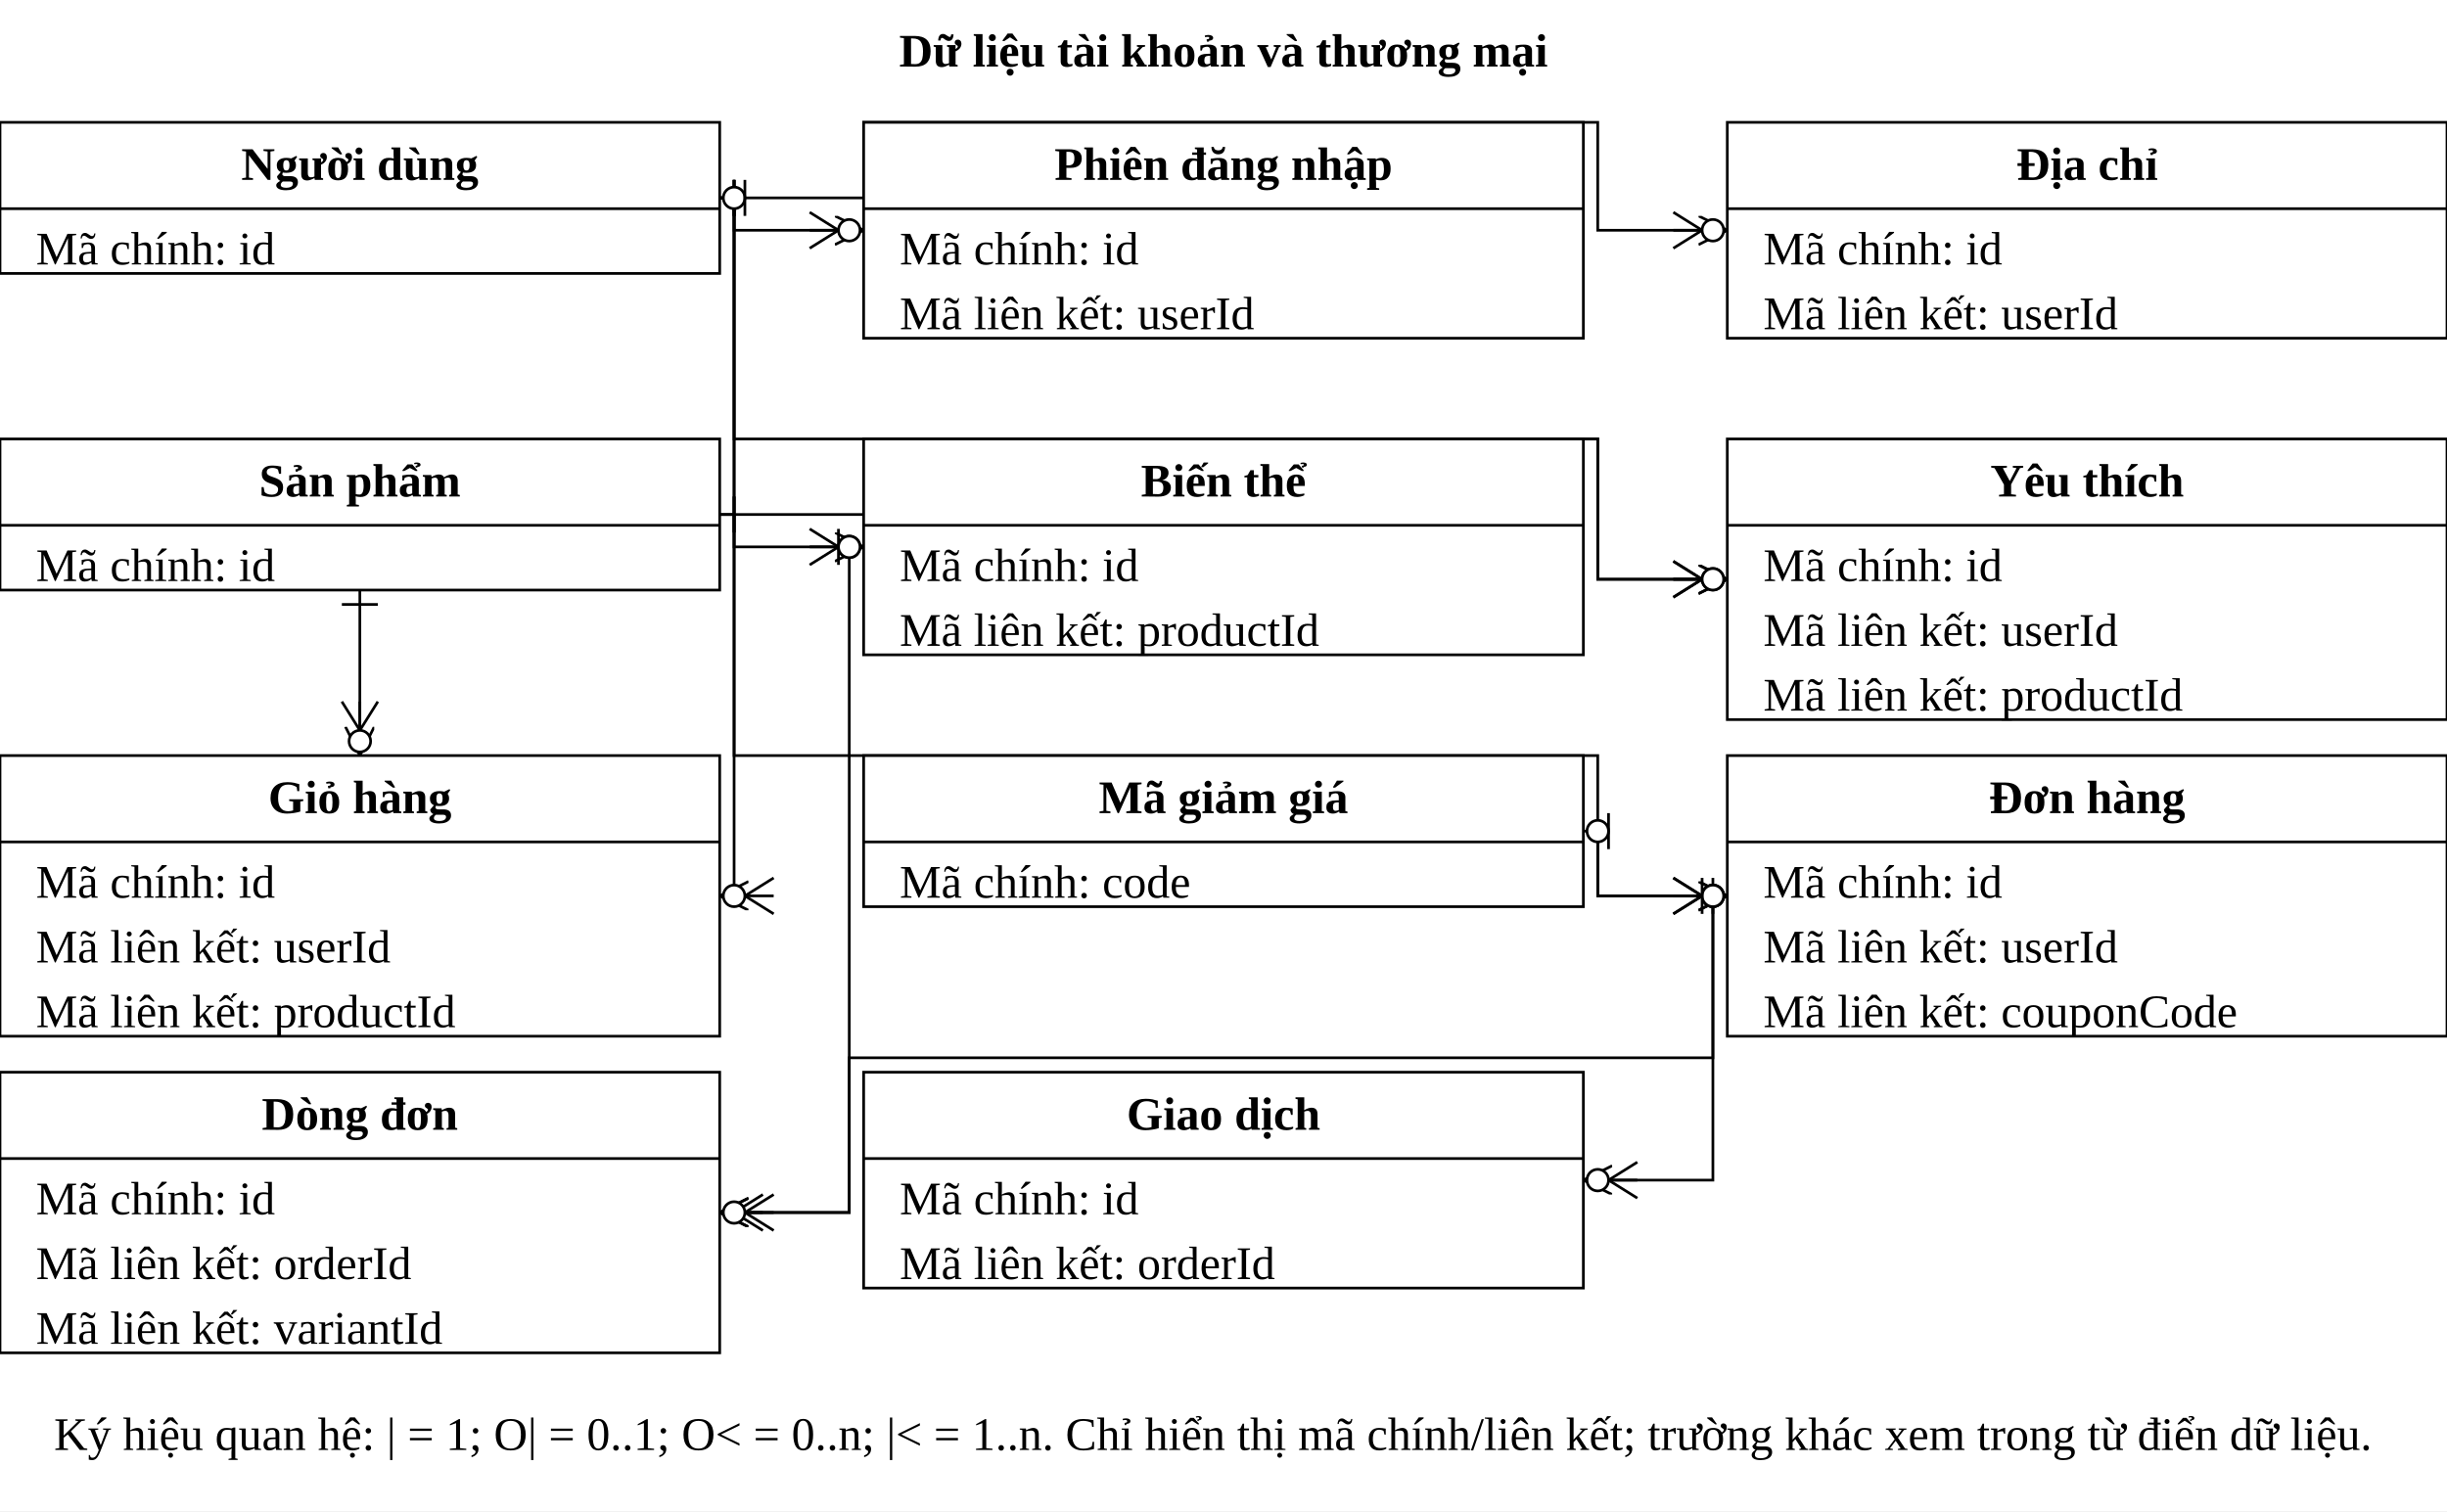
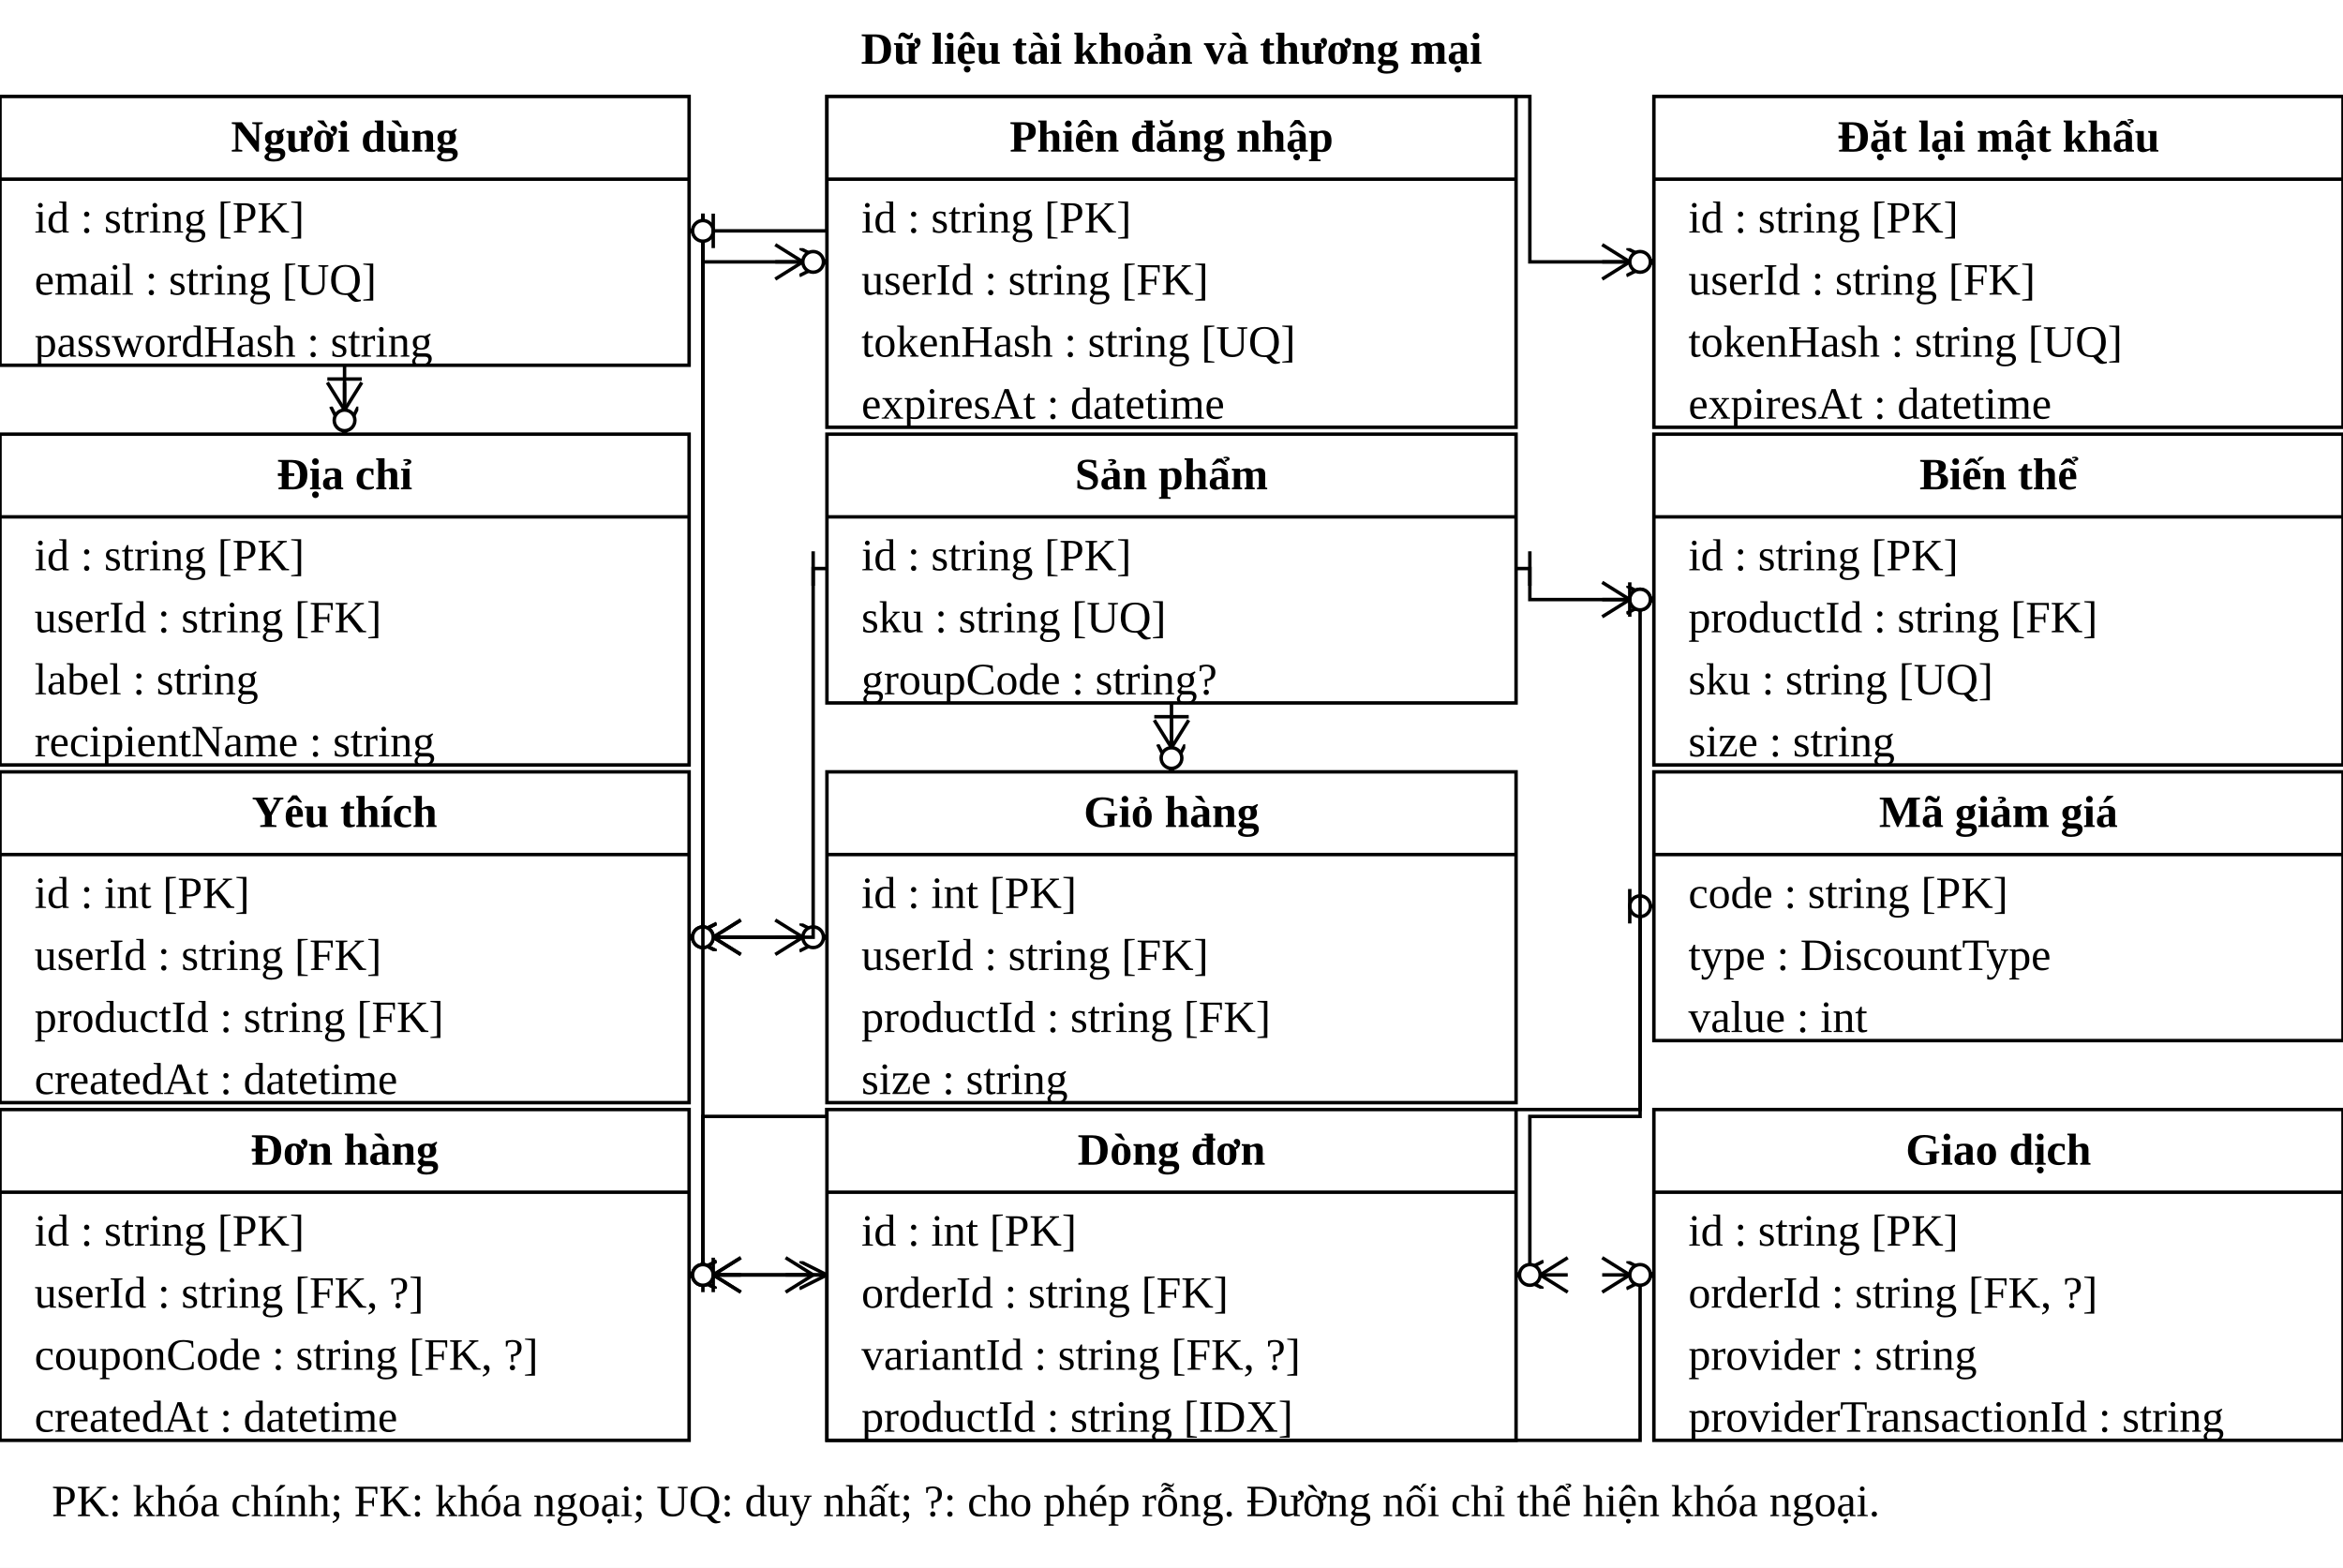
- <svg xmlns="http://www.w3.org/2000/svg" width="680" height="420" viewBox="0 0 680 420">
+ <svg xmlns="http://www.w3.org/2000/svg" width="680" height="455" viewBox="0 0 680 455">
  <rect width="100%" height="100%" fill="white" />
  <defs>
    <marker id="filled" viewBox="0 0 9 9" refX="8" refY="4" markerWidth="9" markerHeight="9" orient="auto" markerUnits="userSpaceOnUse">
-       <path d="M 0 0 L 8 4 L 0 8 Z" fill="black" stroke="black" stroke-width=".75" />
+       <path d="M 0 0 L 8 4 L 0 8 Z" fill="black" stroke="black" stroke-width="1.0" />
    </marker>
    <marker id="open" viewBox="0 0 9 9" refX="8" refY="4" markerWidth="9" markerHeight="9" orient="auto" markerUnits="userSpaceOnUse">
-       <path d="M 0 0 L 8 4 L 0 8" fill="none" stroke="black" stroke-width=".75" />
+       <path d="M 0 0 L 8 4 L 0 8" fill="none" stroke="black" stroke-width="1.0" />
    </marker>
    <marker id="triangle" viewBox="0 0 9 9" refX="8" refY="4" markerWidth="9" markerHeight="9" orient="auto" markerUnits="userSpaceOnUse">
-       <path d="M 0 0 L 8 4 L 0 8 Z" fill="white" stroke="black" stroke-width=".75" />
+       <path d="M 0 0 L 8 4 L 0 8 Z" fill="white" stroke="black" stroke-width="1.0" />
    </marker>
  </defs>
-   <polyline stroke="black" stroke-width=".75" fill="none" points="200,55.0 204,55.0 204,64.0 236,64.0 240,64.0" marker-end="url(#open)" />
-   <polyline stroke="black" stroke-width=".75" fill="none" points="204,50.0 204,60.0" />
-   <ellipse stroke="black" stroke-width=".75" fill="white" cx="236.0" cy="64.0" rx="3.0" ry="3.0" />
-   <polyline stroke="black" stroke-width=".75" fill="none" points="233,64.0 225,59.0" />
-   <polyline stroke="black" stroke-width=".75" fill="none" points="233,64.0 225,64.0" />
-   <polyline stroke="black" stroke-width=".75" fill="none" points="233,64.0 225,69.0" />
-   <polyline stroke="black" stroke-width=".75" fill="none" points="200,55.0 204,55.0 240,55.0 240,34 444,34 444,64.0 476,64.0 480,64.0" marker-end="url(#open)" />
-   <polyline stroke="black" stroke-width=".75" fill="none" points="204,50.0 204,60.0" />
-   <ellipse stroke="black" stroke-width=".75" fill="white" cx="476.0" cy="64.0" rx="3.0" ry="3.0" />
-   <polyline stroke="black" stroke-width=".75" fill="none" points="473,64.0 465,59.0" />
-   <polyline stroke="black" stroke-width=".75" fill="none" points="473,64.0 465,64.0" />
-   <polyline stroke="black" stroke-width=".75" fill="none" points="473,64.0 465,69.0" />
-   <polyline stroke="black" stroke-width=".75" fill="none" points="200,55.0 204,55.0 204,122 444,122 444,161.0 476,161.0 480,161.0" marker-end="url(#open)" />
-   <polyline stroke="black" stroke-width=".75" fill="none" points="204,50.0 204,60.0" />
-   <ellipse stroke="black" stroke-width=".75" fill="white" cx="476.0" cy="161.0" rx="3.0" ry="3.0" />
-   <polyline stroke="black" stroke-width=".75" fill="none" points="473,161.0 465,156.0" />
-   <polyline stroke="black" stroke-width=".75" fill="none" points="473,161.0 465,161.0" />
-   <polyline stroke="black" stroke-width=".75" fill="none" points="473,161.0 465,166.0" />
-   <polyline stroke="black" stroke-width=".75" fill="none" points="200,55.0 204,55.0 204,249.0 200,249.0" marker-end="url(#open)" />
-   <polyline stroke="black" stroke-width=".75" fill="none" points="204,50.0 204,60.0" />
-   <ellipse stroke="black" stroke-width=".75" fill="white" cx="204.0" cy="249.0" rx="3.0" ry="3.0" />
-   <polyline stroke="black" stroke-width=".75" fill="none" points="207,249.0 215,254.0" />
-   <polyline stroke="black" stroke-width=".75" fill="none" points="207,249.0 215,249.0" />
-   <polyline stroke="black" stroke-width=".75" fill="none" points="207,249.0 215,244.0" />
-   <polyline stroke="black" stroke-width=".75" fill="none" points="200,143.0 204,143.0 240,143.0 240,122 444,122 444,161.0 476,161.0 480,161.0" marker-end="url(#open)" />
-   <polyline stroke="black" stroke-width=".75" fill="none" points="204,138.0 204,148.0" />
-   <ellipse stroke="black" stroke-width=".75" fill="white" cx="476.0" cy="161.0" rx="3.0" ry="3.0" />
-   <polyline stroke="black" stroke-width=".75" fill="none" points="473,161.0 465,156.0" />
-   <polyline stroke="black" stroke-width=".75" fill="none" points="473,161.0 465,161.0" />
-   <polyline stroke="black" stroke-width=".75" fill="none" points="473,161.0 465,166.0" />
-   <polyline stroke="black" stroke-width=".75" fill="none" points="100.0,164 100.0,168 100.0,206 100.0,210" marker-end="url(#open)" />
-   <polyline stroke="black" stroke-width=".75" fill="none" points="105.0,168 95.0,168" />
-   <ellipse stroke="black" stroke-width=".75" fill="white" cx="100.0" cy="206.0" rx="3.0" ry="3.0" />
-   <polyline stroke="black" stroke-width=".75" fill="none" points="100.0,203 105.0,195" />
-   <polyline stroke="black" stroke-width=".75" fill="none" points="100.0,203 100.0,195" />
-   <polyline stroke="black" stroke-width=".75" fill="none" points="100.0,203 95.0,195" />
-   <polyline stroke="black" stroke-width=".75" fill="none" points="200,143.0 204,143.0 204,152.0 236,152.0 240,152.0" marker-end="url(#open)" />
-   <polyline stroke="black" stroke-width=".75" fill="none" points="204,138.0 204,148.0" />
-   <ellipse stroke="black" stroke-width=".75" fill="white" cx="236.0" cy="152.0" rx="3.0" ry="3.0" />
-   <polyline stroke="black" stroke-width=".75" fill="none" points="233,152.0 225,147.0" />
-   <polyline stroke="black" stroke-width=".75" fill="none" points="233,152.0 225,152.0" />
-   <polyline stroke="black" stroke-width=".75" fill="none" points="233,152.0 225,157.0" />
-   <polyline stroke="black" stroke-width=".75" fill="none" points="200,55.0 204,55.0 204,210 444,210 444,249.0 476,249.0 480,249.0" marker-end="url(#open)" />
-   <ellipse stroke="black" stroke-width=".75" fill="white" cx="204.0" cy="55.0" rx="3.0" ry="3.0" />
-   <polyline stroke="black" stroke-width=".75" fill="none" points="207,50.0 207,60.0" />
-   <ellipse stroke="black" stroke-width=".75" fill="white" cx="476.0" cy="249.0" rx="3.0" ry="3.0" />
-   <polyline stroke="black" stroke-width=".75" fill="none" points="473,249.0 465,244.0" />
-   <polyline stroke="black" stroke-width=".75" fill="none" points="473,249.0 465,249.0" />
-   <polyline stroke="black" stroke-width=".75" fill="none" points="473,249.0 465,254.0" />
-   <polyline stroke="black" stroke-width=".75" fill="none" points="440,231.0 444,231.0 444,249.0 476,249.0 480,249.0" marker-end="url(#open)" />
-   <ellipse stroke="black" stroke-width=".75" fill="white" cx="444.0" cy="231.0" rx="3.0" ry="3.0" />
-   <polyline stroke="black" stroke-width=".75" fill="none" points="447,226.0 447,236.0" />
-   <ellipse stroke="black" stroke-width=".75" fill="white" cx="476.0" cy="249.0" rx="3.0" ry="3.0" />
-   <polyline stroke="black" stroke-width=".75" fill="none" points="473,249.0 465,244.0" />
-   <polyline stroke="black" stroke-width=".75" fill="none" points="473,249.0 465,249.0" />
-   <polyline stroke="black" stroke-width=".75" fill="none" points="473,249.0 465,254.0" />
-   <polyline stroke="black" stroke-width=".75" fill="none" points="480,249.0 476,249.0 476,294 236,294 236,337.0 204,337.0 200,337.0" marker-end="url(#open)" />
-   <polyline stroke="black" stroke-width=".75" fill="none" points="476,254.0 476,244.0" />
-   <polyline stroke="black" stroke-width=".75" fill="none" points="204,337.0 212,342.0" />
-   <polyline stroke="black" stroke-width=".75" fill="none" points="204,337.0 212,337.0" />
-   <polyline stroke="black" stroke-width=".75" fill="none" points="204,337.0 212,332.0" />
-   <polyline stroke="black" stroke-width=".75" fill="none" points="240,152.0 236,152.0 236,337.0 204,337.0 200,337.0" marker-end="url(#open)" />
-   <ellipse stroke="black" stroke-width=".75" fill="white" cx="236.0" cy="152.0" rx="3.0" ry="3.0" />
-   <polyline stroke="black" stroke-width=".75" fill="none" points="233,157.0 233,147.0" />
-   <ellipse stroke="black" stroke-width=".75" fill="white" cx="204.0" cy="337.0" rx="3.0" ry="3.0" />
-   <polyline stroke="black" stroke-width=".75" fill="none" points="207,337.0 215,342.0" />
-   <polyline stroke="black" stroke-width=".75" fill="none" points="207,337.0 215,337.0" />
-   <polyline stroke="black" stroke-width=".75" fill="none" points="207,337.0 215,332.0" />
-   <polyline stroke="black" stroke-width=".75" fill="none" points="480,249.0 476,249.0 476,328.0 444,328.0 440,328.0" marker-end="url(#open)" />
-   <ellipse stroke="black" stroke-width=".75" fill="white" cx="476.0" cy="249.0" rx="3.0" ry="3.0" />
-   <polyline stroke="black" stroke-width=".75" fill="none" points="473,254.0 473,244.0" />
-   <ellipse stroke="black" stroke-width=".75" fill="white" cx="444.0" cy="328.0" rx="3.0" ry="3.0" />
-   <polyline stroke="black" stroke-width=".75" fill="none" points="447,328.0 455,333.0" />
-   <polyline stroke="black" stroke-width=".75" fill="none" points="447,328.0 455,328.0" />
-   <polyline stroke="black" stroke-width=".75" fill="none" points="447,328.0 455,323.0" />
+   <polyline stroke="black" stroke-width="1.0" fill="none" points="200,67.0 204,67.0 204,76.0 236,76.0 240,76.0" marker-end="url(#open)" />
+   <polyline stroke="black" stroke-width="1.0" fill="none" points="204,62.0 204,72.0" />
+   <ellipse stroke="black" stroke-width="1.0" fill="white" cx="236.0" cy="76.0" rx="3.0" ry="3.0" />
+   <polyline stroke="black" stroke-width="1.0" fill="none" points="233,76.0 225,71.0" />
+   <polyline stroke="black" stroke-width="1.0" fill="none" points="233,76.0 225,76.0" />
+   <polyline stroke="black" stroke-width="1.0" fill="none" points="233,76.0 225,81.0" />
+   <polyline stroke="black" stroke-width="1.0" fill="none" points="200,67.0 204,67.0 240,67.0 240,28 444,28 444,76.0 476,76.0 480,76.0" marker-end="url(#open)" />
+   <polyline stroke="black" stroke-width="1.0" fill="none" points="204,62.0 204,72.0" />
+   <ellipse stroke="black" stroke-width="1.0" fill="white" cx="476.0" cy="76.0" rx="3.0" ry="3.0" />
+   <polyline stroke="black" stroke-width="1.0" fill="none" points="473,76.0 465,71.0" />
+   <polyline stroke="black" stroke-width="1.0" fill="none" points="473,76.0 465,76.0" />
+   <polyline stroke="black" stroke-width="1.0" fill="none" points="473,76.0 465,81.0" />
+   <polyline stroke="black" stroke-width="1.0" fill="none" points="100.0,106 100.0,110 100.0,122 100.0,126" marker-end="url(#open)" />
+   <polyline stroke="black" stroke-width="1.0" fill="none" points="105.0,110 95.0,110" />
+   <ellipse stroke="black" stroke-width="1.0" fill="white" cx="100.0" cy="122.0" rx="3.0" ry="3.0" />
+   <polyline stroke="black" stroke-width="1.0" fill="none" points="100.0,119 105.0,111" />
+   <polyline stroke="black" stroke-width="1.0" fill="none" points="100.0,119 100.0,111" />
+   <polyline stroke="black" stroke-width="1.0" fill="none" points="100.0,119 95.0,111" />
+   <polyline stroke="black" stroke-width="1.0" fill="none" points="200,67.0 204,67.0 204,272.0 200,272.0" marker-end="url(#open)" />
+   <polyline stroke="black" stroke-width="1.0" fill="none" points="204,62.0 204,72.0" />
+   <ellipse stroke="black" stroke-width="1.0" fill="white" cx="204.0" cy="272.0" rx="3.0" ry="3.0" />
+   <polyline stroke="black" stroke-width="1.0" fill="none" points="207,272.0 215,277.0" />
+   <polyline stroke="black" stroke-width="1.0" fill="none" points="207,272.0 215,272.0" />
+   <polyline stroke="black" stroke-width="1.0" fill="none" points="207,272.0 215,267.0" />
+   <polyline stroke="black" stroke-width="1.0" fill="none" points="200,67.0 204,67.0 204,272.0 236,272.0 240,272.0" marker-end="url(#open)" />
+   <polyline stroke="black" stroke-width="1.0" fill="none" points="204,62.0 204,72.0" />
+   <ellipse stroke="black" stroke-width="1.0" fill="white" cx="236.0" cy="272.0" rx="3.0" ry="3.0" />
+   <polyline stroke="black" stroke-width="1.0" fill="none" points="233,272.0 225,267.0" />
+   <polyline stroke="black" stroke-width="1.0" fill="none" points="233,272.0 225,272.0" />
+   <polyline stroke="black" stroke-width="1.0" fill="none" points="233,272.0 225,277.0" />
+   <polyline stroke="black" stroke-width="1.0" fill="none" points="240,165.0 236,165.0 236,272.0 204,272.0 200,272.0" marker-end="url(#open)" />
+   <polyline stroke="black" stroke-width="1.0" fill="none" points="236,170.0 236,160.0" />
+   <ellipse stroke="black" stroke-width="1.0" fill="white" cx="204.0" cy="272.0" rx="3.0" ry="3.0" />
+   <polyline stroke="black" stroke-width="1.0" fill="none" points="207,272.0 215,277.0" />
+   <polyline stroke="black" stroke-width="1.0" fill="none" points="207,272.0 215,272.0" />
+   <polyline stroke="black" stroke-width="1.0" fill="none" points="207,272.0 215,267.0" />
+   <polyline stroke="black" stroke-width="1.0" fill="none" points="340.0,204 340.0,208 340.0,220 340.0,224" marker-end="url(#open)" />
+   <polyline stroke="black" stroke-width="1.0" fill="none" points="345.0,208 335.0,208" />
+   <ellipse stroke="black" stroke-width="1.0" fill="white" cx="340.0" cy="220.0" rx="3.0" ry="3.0" />
+   <polyline stroke="black" stroke-width="1.0" fill="none" points="340.0,217 345.0,209" />
+   <polyline stroke="black" stroke-width="1.0" fill="none" points="340.0,217 340.0,209" />
+   <polyline stroke="black" stroke-width="1.0" fill="none" points="340.0,217 335.0,209" />
+   <polyline stroke="black" stroke-width="1.0" fill="none" points="440,165.0 444,165.0 444,174.0 476,174.0 480,174.0" marker-end="url(#open)" />
+   <polyline stroke="black" stroke-width="1.0" fill="none" points="444,160.0 444,170.0" />
+   <ellipse stroke="black" stroke-width="1.0" fill="white" cx="476.0" cy="174.0" rx="3.0" ry="3.0" />
+   <polyline stroke="black" stroke-width="1.0" fill="none" points="473,174.0 465,169.0" />
+   <polyline stroke="black" stroke-width="1.0" fill="none" points="473,174.0 465,174.0" />
+   <polyline stroke="black" stroke-width="1.0" fill="none" points="473,174.0 465,179.0" />
+   <polyline stroke="black" stroke-width="1.0" fill="none" points="200,67.0 204,67.0 204,370.0 200,370.0" marker-end="url(#open)" />
+   <ellipse stroke="black" stroke-width="1.0" fill="white" cx="204.0" cy="67.0" rx="3.0" ry="3.0" />
+   <polyline stroke="black" stroke-width="1.0" fill="none" points="207,62.0 207,72.0" />
+   <ellipse stroke="black" stroke-width="1.0" fill="white" cx="204.0" cy="370.0" rx="3.0" ry="3.0" />
+   <polyline stroke="black" stroke-width="1.0" fill="none" points="207,370.0 215,375.0" />
+   <polyline stroke="black" stroke-width="1.0" fill="none" points="207,370.0 215,370.0" />
+   <polyline stroke="black" stroke-width="1.0" fill="none" points="207,370.0 215,365.0" />
+   <polyline stroke="black" stroke-width="1.0" fill="none" points="480,263.0 476,263.0 476,322 240,322 240,324 204,324 204,370.0 200,370.0" marker-end="url(#open)" />
+   <ellipse stroke="black" stroke-width="1.0" fill="white" cx="476.0" cy="263.0" rx="3.0" ry="3.0" />
+   <polyline stroke="black" stroke-width="1.0" fill="none" points="473,268.0 473,258.0" />
+   <ellipse stroke="black" stroke-width="1.0" fill="white" cx="204.0" cy="370.0" rx="3.0" ry="3.0" />
+   <polyline stroke="black" stroke-width="1.0" fill="none" points="207,370.0 215,375.0" />
+   <polyline stroke="black" stroke-width="1.0" fill="none" points="207,370.0 215,370.0" />
+   <polyline stroke="black" stroke-width="1.0" fill="none" points="207,370.0 215,365.0" />
+   <polyline stroke="black" stroke-width="1.0" fill="none" points="200,370.0 204,370.0 236,370.0 240,370.0" marker-end="url(#open)" />
+   <polyline stroke="black" stroke-width="1.0" fill="none" points="204,365.0 204,375.0" />
+   <polyline stroke="black" stroke-width="1.0" fill="none" points="236,370.0 228,365.0" />
+   <polyline stroke="black" stroke-width="1.0" fill="none" points="236,370.0 228,370.0" />
+   <polyline stroke="black" stroke-width="1.0" fill="none" points="236,370.0 228,375.0" />
+   <polyline stroke="black" stroke-width="1.0" fill="none" points="480,174.0 476,174.0 476,324 444,324 444,370.0 440,370.0" marker-end="url(#open)" />
+   <ellipse stroke="black" stroke-width="1.0" fill="white" cx="476.0" cy="174.0" rx="3.0" ry="3.0" />
+   <polyline stroke="black" stroke-width="1.0" fill="none" points="473,179.0 473,169.0" />
+   <ellipse stroke="black" stroke-width="1.0" fill="white" cx="444.0" cy="370.0" rx="3.0" ry="3.0" />
+   <polyline stroke="black" stroke-width="1.0" fill="none" points="447,370.0 455,375.0" />
+   <polyline stroke="black" stroke-width="1.0" fill="none" points="447,370.0 455,370.0" />
+   <polyline stroke="black" stroke-width="1.0" fill="none" points="447,370.0 455,365.0" />
+   <polyline stroke="black" stroke-width="1.0" fill="none" points="200,370.0 204,370.0 240,370.0 240,418 476,418 476,370.0 480,370.0" marker-end="url(#open)" />
+   <ellipse stroke="black" stroke-width="1.0" fill="white" cx="204.0" cy="370.0" rx="3.0" ry="3.0" />
+   <polyline stroke="black" stroke-width="1.0" fill="none" points="207,365.0 207,375.0" />
+   <ellipse stroke="black" stroke-width="1.0" fill="white" cx="476.0" cy="370.0" rx="3.0" ry="3.0" />
+   <polyline stroke="black" stroke-width="1.0" fill="none" points="473,370.0 465,365.0" />
+   <polyline stroke="black" stroke-width="1.0" fill="none" points="473,370.0 465,370.0" />
+   <polyline stroke="black" stroke-width="1.0" fill="none" points="473,370.0 465,375.0" />
  <text x="340.0" y="18.5" text-anchor="middle" font-family="Times New Roman" font-size="13" font-weight="bold" font-style="normal" fill="black">
    <tspan x="340.0" dy="0">Dữ liệu tài khoản và thương mại</tspan>
  </text>
-   <rect stroke="black" stroke-width=".75" fill="white" x="0" y="34" width="200" height="42" />
-   <text x="100.0" y="50.0" text-anchor="middle" font-family="Times New Roman" font-size="13" font-weight="bold" font-style="normal" fill="black">
+   <rect stroke="black" stroke-width="1.0" fill="white" x="0" y="28" width="200" height="78" />
+   <text x="100.0" y="44.0" text-anchor="middle" font-family="Times New Roman" font-size="13" font-weight="bold" font-style="normal" fill="black">
    <tspan x="100.0" dy="0">Người dùng</tspan>
  </text>
-   <polyline stroke="black" stroke-width=".75" fill="none" points="0,58 200,58" />
-   <text x="10" y="73.5" text-anchor="start" font-family="Times New Roman" font-size="13" font-weight="normal" font-style="normal" fill="black">
-     <tspan x="10" dy="0">Mã chính: id</tspan>
-   </text>
-   <rect stroke="black" stroke-width=".75" fill="white" x="240" y="34" width="200" height="60" />
-   <text x="340.0" y="50.0" text-anchor="middle" font-family="Times New Roman" font-size="13" font-weight="bold" font-style="normal" fill="black">
+   <polyline stroke="black" stroke-width="1.0" fill="none" points="0,52 200,52" />
+   <text x="10" y="67.5" text-anchor="start" font-family="Times New Roman" font-size="13" font-weight="normal" font-style="normal" fill="black">
+     <tspan x="10" dy="0">id : string [PK]</tspan>
+   </text>
+   <text x="10" y="85.5" text-anchor="start" font-family="Times New Roman" font-size="13" font-weight="normal" font-style="normal" fill="black">
+     <tspan x="10" dy="0">email : string [UQ]</tspan>
+   </text>
+   <text x="10" y="103.5" text-anchor="start" font-family="Times New Roman" font-size="13" font-weight="normal" font-style="normal" fill="black">
+     <tspan x="10" dy="0">passwordHash : string</tspan>
+   </text>
+   <rect stroke="black" stroke-width="1.0" fill="white" x="240" y="28" width="200" height="96" />
+   <text x="340.0" y="44.0" text-anchor="middle" font-family="Times New Roman" font-size="13" font-weight="bold" font-style="normal" fill="black">
    <tspan x="340.0" dy="0">Phiên đăng nhập</tspan>
  </text>
-   <polyline stroke="black" stroke-width=".75" fill="none" points="240,58 440,58" />
-   <text x="250" y="73.5" text-anchor="start" font-family="Times New Roman" font-size="13" font-weight="normal" font-style="normal" fill="black">
-     <tspan x="250" dy="0">Mã chính: id</tspan>
-   </text>
-   <text x="250" y="91.5" text-anchor="start" font-family="Times New Roman" font-size="13" font-weight="normal" font-style="normal" fill="black">
-     <tspan x="250" dy="0">Mã liên kết: userId</tspan>
-   </text>
-   <rect stroke="black" stroke-width=".75" fill="white" x="480" y="34" width="200" height="60" />
-   <text x="580.0" y="50.0" text-anchor="middle" font-family="Times New Roman" font-size="13" font-weight="bold" font-style="normal" fill="black">
-     <tspan x="580.0" dy="0">Địa chỉ</tspan>
-   </text>
-   <polyline stroke="black" stroke-width=".75" fill="none" points="480,58 680,58" />
-   <text x="490" y="73.5" text-anchor="start" font-family="Times New Roman" font-size="13" font-weight="normal" font-style="normal" fill="black">
-     <tspan x="490" dy="0">Mã chính: id</tspan>
-   </text>
-   <text x="490" y="91.5" text-anchor="start" font-family="Times New Roman" font-size="13" font-weight="normal" font-style="normal" fill="black">
-     <tspan x="490" dy="0">Mã liên kết: userId</tspan>
-   </text>
-   <rect stroke="black" stroke-width=".75" fill="white" x="0" y="122" width="200" height="42" />
-   <text x="100.0" y="138.0" text-anchor="middle" font-family="Times New Roman" font-size="13" font-weight="bold" font-style="normal" fill="black">
-     <tspan x="100.0" dy="0">Sản phẩm</tspan>
-   </text>
-   <polyline stroke="black" stroke-width=".75" fill="none" points="0,146 200,146" />
-   <text x="10" y="161.5" text-anchor="start" font-family="Times New Roman" font-size="13" font-weight="normal" font-style="normal" fill="black">
-     <tspan x="10" dy="0">Mã chính: id</tspan>
-   </text>
-   <rect stroke="black" stroke-width=".75" fill="white" x="240" y="122" width="200" height="60" />
-   <text x="340.0" y="138.0" text-anchor="middle" font-family="Times New Roman" font-size="13" font-weight="bold" font-style="normal" fill="black">
-     <tspan x="340.0" dy="0">Biến thể</tspan>
-   </text>
-   <polyline stroke="black" stroke-width=".75" fill="none" points="240,146 440,146" />
-   <text x="250" y="161.5" text-anchor="start" font-family="Times New Roman" font-size="13" font-weight="normal" font-style="normal" fill="black">
-     <tspan x="250" dy="0">Mã chính: id</tspan>
-   </text>
-   <text x="250" y="179.5" text-anchor="start" font-family="Times New Roman" font-size="13" font-weight="normal" font-style="normal" fill="black">
-     <tspan x="250" dy="0">Mã liên kết: productId</tspan>
-   </text>
-   <rect stroke="black" stroke-width=".75" fill="white" x="480" y="122" width="200" height="78" />
-   <text x="580.0" y="138.0" text-anchor="middle" font-family="Times New Roman" font-size="13" font-weight="bold" font-style="normal" fill="black">
-     <tspan x="580.0" dy="0">Yêu thích</tspan>
-   </text>
-   <polyline stroke="black" stroke-width=".75" fill="none" points="480,146 680,146" />
-   <text x="490" y="161.5" text-anchor="start" font-family="Times New Roman" font-size="13" font-weight="normal" font-style="normal" fill="black">
-     <tspan x="490" dy="0">Mã chính: id</tspan>
-   </text>
-   <text x="490" y="179.5" text-anchor="start" font-family="Times New Roman" font-size="13" font-weight="normal" font-style="normal" fill="black">
-     <tspan x="490" dy="0">Mã liên kết: userId</tspan>
-   </text>
-   <text x="490" y="197.5" text-anchor="start" font-family="Times New Roman" font-size="13" font-weight="normal" font-style="normal" fill="black">
-     <tspan x="490" dy="0">Mã liên kết: productId</tspan>
-   </text>
-   <rect stroke="black" stroke-width=".75" fill="white" x="0" y="210" width="200" height="78" />
-   <text x="100.0" y="226.0" text-anchor="middle" font-family="Times New Roman" font-size="13" font-weight="bold" font-style="normal" fill="black">
-     <tspan x="100.0" dy="0">Giỏ hàng</tspan>
-   </text>
-   <polyline stroke="black" stroke-width=".75" fill="none" points="0,234 200,234" />
-   <text x="10" y="249.5" text-anchor="start" font-family="Times New Roman" font-size="13" font-weight="normal" font-style="normal" fill="black">
-     <tspan x="10" dy="0">Mã chính: id</tspan>
-   </text>
-   <text x="10" y="267.5" text-anchor="start" font-family="Times New Roman" font-size="13" font-weight="normal" font-style="normal" fill="black">
-     <tspan x="10" dy="0">Mã liên kết: userId</tspan>
-   </text>
-   <text x="10" y="285.5" text-anchor="start" font-family="Times New Roman" font-size="13" font-weight="normal" font-style="normal" fill="black">
-     <tspan x="10" dy="0">Mã liên kết: productId</tspan>
-   </text>
-   <rect stroke="black" stroke-width=".75" fill="white" x="240" y="210" width="200" height="42" />
-   <text x="340.0" y="226.0" text-anchor="middle" font-family="Times New Roman" font-size="13" font-weight="bold" font-style="normal" fill="black">
-     <tspan x="340.0" dy="0">Mã giảm giá</tspan>
-   </text>
-   <polyline stroke="black" stroke-width=".75" fill="none" points="240,234 440,234" />
-   <text x="250" y="249.5" text-anchor="start" font-family="Times New Roman" font-size="13" font-weight="normal" font-style="normal" fill="black">
-     <tspan x="250" dy="0">Mã chính: code</tspan>
-   </text>
-   <rect stroke="black" stroke-width=".75" fill="white" x="480" y="210" width="200" height="78" />
-   <text x="580.0" y="226.0" text-anchor="middle" font-family="Times New Roman" font-size="13" font-weight="bold" font-style="normal" fill="black">
-     <tspan x="580.0" dy="0">Đơn hàng</tspan>
-   </text>
-   <polyline stroke="black" stroke-width=".75" fill="none" points="480,234 680,234" />
-   <text x="490" y="249.5" text-anchor="start" font-family="Times New Roman" font-size="13" font-weight="normal" font-style="normal" fill="black">
-     <tspan x="490" dy="0">Mã chính: id</tspan>
-   </text>
-   <text x="490" y="267.5" text-anchor="start" font-family="Times New Roman" font-size="13" font-weight="normal" font-style="normal" fill="black">
-     <tspan x="490" dy="0">Mã liên kết: userId</tspan>
-   </text>
-   <text x="490" y="285.5" text-anchor="start" font-family="Times New Roman" font-size="13" font-weight="normal" font-style="normal" fill="black">
-     <tspan x="490" dy="0">Mã liên kết: couponCode</tspan>
-   </text>
-   <rect stroke="black" stroke-width=".75" fill="white" x="0" y="298" width="200" height="78" />
-   <text x="100.0" y="314.0" text-anchor="middle" font-family="Times New Roman" font-size="13" font-weight="bold" font-style="normal" fill="black">
-     <tspan x="100.0" dy="0">Dòng đơn</tspan>
-   </text>
-   <polyline stroke="black" stroke-width=".75" fill="none" points="0,322 200,322" />
-   <text x="10" y="337.5" text-anchor="start" font-family="Times New Roman" font-size="13" font-weight="normal" font-style="normal" fill="black">
-     <tspan x="10" dy="0">Mã chính: id</tspan>
-   </text>
-   <text x="10" y="355.5" text-anchor="start" font-family="Times New Roman" font-size="13" font-weight="normal" font-style="normal" fill="black">
-     <tspan x="10" dy="0">Mã liên kết: orderId</tspan>
-   </text>
-   <text x="10" y="373.5" text-anchor="start" font-family="Times New Roman" font-size="13" font-weight="normal" font-style="normal" fill="black">
-     <tspan x="10" dy="0">Mã liên kết: variantId</tspan>
-   </text>
-   <rect stroke="black" stroke-width=".75" fill="white" x="240" y="298" width="200" height="60" />
-   <text x="340.0" y="314.0" text-anchor="middle" font-family="Times New Roman" font-size="13" font-weight="bold" font-style="normal" fill="black">
-     <tspan x="340.0" dy="0">Giao dịch</tspan>
-   </text>
-   <polyline stroke="black" stroke-width=".75" fill="none" points="240,322 440,322" />
-   <text x="250" y="337.5" text-anchor="start" font-family="Times New Roman" font-size="13" font-weight="normal" font-style="normal" fill="black">
-     <tspan x="250" dy="0">Mã chính: id</tspan>
-   </text>
-   <text x="250" y="355.5" text-anchor="start" font-family="Times New Roman" font-size="13" font-weight="normal" font-style="normal" fill="black">
-     <tspan x="250" dy="0">Mã liên kết: orderId</tspan>
-   </text>
-   <text x="15" y="403.0" text-anchor="start" font-family="Times New Roman" font-size="13" font-weight="normal" font-style="normal" fill="black">
-     <tspan x="15" dy="0">Ký hiệu quan hệ: | = 1; O| = 0..1; O&lt; = 0..n; |&lt; = 1..n. Chỉ hiển thị mã chính/liên kết; trường khác xem trong từ điển dữ liệu.</tspan>
+   <polyline stroke="black" stroke-width="1.0" fill="none" points="240,52 440,52" />
+   <text x="250" y="67.5" text-anchor="start" font-family="Times New Roman" font-size="13" font-weight="normal" font-style="normal" fill="black">
+     <tspan x="250" dy="0">id : string [PK]</tspan>
+   </text>
+   <text x="250" y="85.5" text-anchor="start" font-family="Times New Roman" font-size="13" font-weight="normal" font-style="normal" fill="black">
+     <tspan x="250" dy="0">userId : string [FK]</tspan>
+   </text>
+   <text x="250" y="103.5" text-anchor="start" font-family="Times New Roman" font-size="13" font-weight="normal" font-style="normal" fill="black">
+     <tspan x="250" dy="0">tokenHash : string [UQ]</tspan>
+   </text>
+   <text x="250" y="121.5" text-anchor="start" font-family="Times New Roman" font-size="13" font-weight="normal" font-style="normal" fill="black">
+     <tspan x="250" dy="0">expiresAt : datetime</tspan>
+   </text>
+   <rect stroke="black" stroke-width="1.0" fill="white" x="480" y="28" width="200" height="96" />
+   <text x="580.0" y="44.0" text-anchor="middle" font-family="Times New Roman" font-size="13" font-weight="bold" font-style="normal" fill="black">
+     <tspan x="580.0" dy="0">Đặt lại mật khẩu</tspan>
+   </text>
+   <polyline stroke="black" stroke-width="1.0" fill="none" points="480,52 680,52" />
+   <text x="490" y="67.5" text-anchor="start" font-family="Times New Roman" font-size="13" font-weight="normal" font-style="normal" fill="black">
+     <tspan x="490" dy="0">id : string [PK]</tspan>
+   </text>
+   <text x="490" y="85.5" text-anchor="start" font-family="Times New Roman" font-size="13" font-weight="normal" font-style="normal" fill="black">
+     <tspan x="490" dy="0">userId : string [FK]</tspan>
+   </text>
+   <text x="490" y="103.5" text-anchor="start" font-family="Times New Roman" font-size="13" font-weight="normal" font-style="normal" fill="black">
+     <tspan x="490" dy="0">tokenHash : string [UQ]</tspan>
+   </text>
+   <text x="490" y="121.5" text-anchor="start" font-family="Times New Roman" font-size="13" font-weight="normal" font-style="normal" fill="black">
+     <tspan x="490" dy="0">expiresAt : datetime</tspan>
+   </text>
+   <rect stroke="black" stroke-width="1.0" fill="white" x="0" y="126" width="200" height="96" />
+   <text x="100.0" y="142.0" text-anchor="middle" font-family="Times New Roman" font-size="13" font-weight="bold" font-style="normal" fill="black">
+     <tspan x="100.0" dy="0">Địa chỉ</tspan>
+   </text>
+   <polyline stroke="black" stroke-width="1.0" fill="none" points="0,150 200,150" />
+   <text x="10" y="165.5" text-anchor="start" font-family="Times New Roman" font-size="13" font-weight="normal" font-style="normal" fill="black">
+     <tspan x="10" dy="0">id : string [PK]</tspan>
+   </text>
+   <text x="10" y="183.5" text-anchor="start" font-family="Times New Roman" font-size="13" font-weight="normal" font-style="normal" fill="black">
+     <tspan x="10" dy="0">userId : string [FK]</tspan>
+   </text>
+   <text x="10" y="201.5" text-anchor="start" font-family="Times New Roman" font-size="13" font-weight="normal" font-style="normal" fill="black">
+     <tspan x="10" dy="0">label : string</tspan>
+   </text>
+   <text x="10" y="219.5" text-anchor="start" font-family="Times New Roman" font-size="13" font-weight="normal" font-style="normal" fill="black">
+     <tspan x="10" dy="0">recipientName : string</tspan>
+   </text>
+   <rect stroke="black" stroke-width="1.0" fill="white" x="240" y="126" width="200" height="78" />
+   <text x="340.0" y="142.0" text-anchor="middle" font-family="Times New Roman" font-size="13" font-weight="bold" font-style="normal" fill="black">
+     <tspan x="340.0" dy="0">Sản phẩm</tspan>
+   </text>
+   <polyline stroke="black" stroke-width="1.0" fill="none" points="240,150 440,150" />
+   <text x="250" y="165.5" text-anchor="start" font-family="Times New Roman" font-size="13" font-weight="normal" font-style="normal" fill="black">
+     <tspan x="250" dy="0">id : string [PK]</tspan>
+   </text>
+   <text x="250" y="183.5" text-anchor="start" font-family="Times New Roman" font-size="13" font-weight="normal" font-style="normal" fill="black">
+     <tspan x="250" dy="0">sku : string [UQ]</tspan>
+   </text>
+   <text x="250" y="201.5" text-anchor="start" font-family="Times New Roman" font-size="13" font-weight="normal" font-style="normal" fill="black">
+     <tspan x="250" dy="0">groupCode : string?</tspan>
+   </text>
+   <rect stroke="black" stroke-width="1.0" fill="white" x="480" y="126" width="200" height="96" />
+   <text x="580.0" y="142.0" text-anchor="middle" font-family="Times New Roman" font-size="13" font-weight="bold" font-style="normal" fill="black">
+     <tspan x="580.0" dy="0">Biến thể</tspan>
+   </text>
+   <polyline stroke="black" stroke-width="1.0" fill="none" points="480,150 680,150" />
+   <text x="490" y="165.5" text-anchor="start" font-family="Times New Roman" font-size="13" font-weight="normal" font-style="normal" fill="black">
+     <tspan x="490" dy="0">id : string [PK]</tspan>
+   </text>
+   <text x="490" y="183.5" text-anchor="start" font-family="Times New Roman" font-size="13" font-weight="normal" font-style="normal" fill="black">
+     <tspan x="490" dy="0">productId : string [FK]</tspan>
+   </text>
+   <text x="490" y="201.5" text-anchor="start" font-family="Times New Roman" font-size="13" font-weight="normal" font-style="normal" fill="black">
+     <tspan x="490" dy="0">sku : string [UQ]</tspan>
+   </text>
+   <text x="490" y="219.5" text-anchor="start" font-family="Times New Roman" font-size="13" font-weight="normal" font-style="normal" fill="black">
+     <tspan x="490" dy="0">size : string</tspan>
+   </text>
+   <rect stroke="black" stroke-width="1.0" fill="white" x="0" y="224" width="200" height="96" />
+   <text x="100.0" y="240.0" text-anchor="middle" font-family="Times New Roman" font-size="13" font-weight="bold" font-style="normal" fill="black">
+     <tspan x="100.0" dy="0">Yêu thích</tspan>
+   </text>
+   <polyline stroke="black" stroke-width="1.0" fill="none" points="0,248 200,248" />
+   <text x="10" y="263.5" text-anchor="start" font-family="Times New Roman" font-size="13" font-weight="normal" font-style="normal" fill="black">
+     <tspan x="10" dy="0">id : int [PK]</tspan>
+   </text>
+   <text x="10" y="281.5" text-anchor="start" font-family="Times New Roman" font-size="13" font-weight="normal" font-style="normal" fill="black">
+     <tspan x="10" dy="0">userId : string [FK]</tspan>
+   </text>
+   <text x="10" y="299.5" text-anchor="start" font-family="Times New Roman" font-size="13" font-weight="normal" font-style="normal" fill="black">
+     <tspan x="10" dy="0">productId : string [FK]</tspan>
+   </text>
+   <text x="10" y="317.5" text-anchor="start" font-family="Times New Roman" font-size="13" font-weight="normal" font-style="normal" fill="black">
+     <tspan x="10" dy="0">createdAt : datetime</tspan>
+   </text>
+   <rect stroke="black" stroke-width="1.0" fill="white" x="240" y="224" width="200" height="96" />
+   <text x="340.0" y="240.0" text-anchor="middle" font-family="Times New Roman" font-size="13" font-weight="bold" font-style="normal" fill="black">
+     <tspan x="340.0" dy="0">Giỏ hàng</tspan>
+   </text>
+   <polyline stroke="black" stroke-width="1.0" fill="none" points="240,248 440,248" />
+   <text x="250" y="263.5" text-anchor="start" font-family="Times New Roman" font-size="13" font-weight="normal" font-style="normal" fill="black">
+     <tspan x="250" dy="0">id : int [PK]</tspan>
+   </text>
+   <text x="250" y="281.5" text-anchor="start" font-family="Times New Roman" font-size="13" font-weight="normal" font-style="normal" fill="black">
+     <tspan x="250" dy="0">userId : string [FK]</tspan>
+   </text>
+   <text x="250" y="299.5" text-anchor="start" font-family="Times New Roman" font-size="13" font-weight="normal" font-style="normal" fill="black">
+     <tspan x="250" dy="0">productId : string [FK]</tspan>
+   </text>
+   <text x="250" y="317.5" text-anchor="start" font-family="Times New Roman" font-size="13" font-weight="normal" font-style="normal" fill="black">
+     <tspan x="250" dy="0">size : string</tspan>
+   </text>
+   <rect stroke="black" stroke-width="1.0" fill="white" x="480" y="224" width="200" height="78" />
+   <text x="580.0" y="240.0" text-anchor="middle" font-family="Times New Roman" font-size="13" font-weight="bold" font-style="normal" fill="black">
+     <tspan x="580.0" dy="0">Mã giảm giá</tspan>
+   </text>
+   <polyline stroke="black" stroke-width="1.0" fill="none" points="480,248 680,248" />
+   <text x="490" y="263.5" text-anchor="start" font-family="Times New Roman" font-size="13" font-weight="normal" font-style="normal" fill="black">
+     <tspan x="490" dy="0">code : string [PK]</tspan>
+   </text>
+   <text x="490" y="281.5" text-anchor="start" font-family="Times New Roman" font-size="13" font-weight="normal" font-style="normal" fill="black">
+     <tspan x="490" dy="0">type : DiscountType</tspan>
+   </text>
+   <text x="490" y="299.5" text-anchor="start" font-family="Times New Roman" font-size="13" font-weight="normal" font-style="normal" fill="black">
+     <tspan x="490" dy="0">value : int</tspan>
+   </text>
+   <rect stroke="black" stroke-width="1.0" fill="white" x="0" y="322" width="200" height="96" />
+   <text x="100.0" y="338.0" text-anchor="middle" font-family="Times New Roman" font-size="13" font-weight="bold" font-style="normal" fill="black">
+     <tspan x="100.0" dy="0">Đơn hàng</tspan>
+   </text>
+   <polyline stroke="black" stroke-width="1.0" fill="none" points="0,346 200,346" />
+   <text x="10" y="361.5" text-anchor="start" font-family="Times New Roman" font-size="13" font-weight="normal" font-style="normal" fill="black">
+     <tspan x="10" dy="0">id : string [PK]</tspan>
+   </text>
+   <text x="10" y="379.5" text-anchor="start" font-family="Times New Roman" font-size="13" font-weight="normal" font-style="normal" fill="black">
+     <tspan x="10" dy="0">userId : string [FK, ?]</tspan>
+   </text>
+   <text x="10" y="397.5" text-anchor="start" font-family="Times New Roman" font-size="13" font-weight="normal" font-style="normal" fill="black">
+     <tspan x="10" dy="0">couponCode : string [FK, ?]</tspan>
+   </text>
+   <text x="10" y="415.5" text-anchor="start" font-family="Times New Roman" font-size="13" font-weight="normal" font-style="normal" fill="black">
+     <tspan x="10" dy="0">createdAt : datetime</tspan>
+   </text>
+   <rect stroke="black" stroke-width="1.0" fill="white" x="240" y="322" width="200" height="96" />
+   <text x="340.0" y="338.0" text-anchor="middle" font-family="Times New Roman" font-size="13" font-weight="bold" font-style="normal" fill="black">
+     <tspan x="340.0" dy="0">Dòng đơn</tspan>
+   </text>
+   <polyline stroke="black" stroke-width="1.0" fill="none" points="240,346 440,346" />
+   <text x="250" y="361.5" text-anchor="start" font-family="Times New Roman" font-size="13" font-weight="normal" font-style="normal" fill="black">
+     <tspan x="250" dy="0">id : int [PK]</tspan>
+   </text>
+   <text x="250" y="379.5" text-anchor="start" font-family="Times New Roman" font-size="13" font-weight="normal" font-style="normal" fill="black">
+     <tspan x="250" dy="0">orderId : string [FK]</tspan>
+   </text>
+   <text x="250" y="397.5" text-anchor="start" font-family="Times New Roman" font-size="13" font-weight="normal" font-style="normal" fill="black">
+     <tspan x="250" dy="0">variantId : string [FK, ?]</tspan>
+   </text>
+   <text x="250" y="415.5" text-anchor="start" font-family="Times New Roman" font-size="13" font-weight="normal" font-style="normal" fill="black">
+     <tspan x="250" dy="0">productId : string [IDX]</tspan>
+   </text>
+   <rect stroke="black" stroke-width="1.0" fill="white" x="480" y="322" width="200" height="96" />
+   <text x="580.0" y="338.0" text-anchor="middle" font-family="Times New Roman" font-size="13" font-weight="bold" font-style="normal" fill="black">
+     <tspan x="580.0" dy="0">Giao dịch</tspan>
+   </text>
+   <polyline stroke="black" stroke-width="1.0" fill="none" points="480,346 680,346" />
+   <text x="490" y="361.5" text-anchor="start" font-family="Times New Roman" font-size="13" font-weight="normal" font-style="normal" fill="black">
+     <tspan x="490" dy="0">id : string [PK]</tspan>
+   </text>
+   <text x="490" y="379.5" text-anchor="start" font-family="Times New Roman" font-size="13" font-weight="normal" font-style="normal" fill="black">
+     <tspan x="490" dy="0">orderId : string [FK, ?]</tspan>
+   </text>
+   <text x="490" y="397.5" text-anchor="start" font-family="Times New Roman" font-size="13" font-weight="normal" font-style="normal" fill="black">
+     <tspan x="490" dy="0">provider : string</tspan>
+   </text>
+   <text x="490" y="415.5" text-anchor="start" font-family="Times New Roman" font-size="13" font-weight="normal" font-style="normal" fill="black">
+     <tspan x="490" dy="0">providerTransactionId : string</tspan>
+   </text>
+   <text x="15" y="440.0" text-anchor="start" font-family="Times New Roman" font-size="13" font-weight="normal" font-style="normal" fill="black">
+     <tspan x="15" dy="0">PK: khóa chính; FK: khóa ngoại; UQ: duy nhất; ?: cho phép rỗng. Đường nối chỉ thể hiện khóa ngoại.</tspan>
  </text>
</svg>
